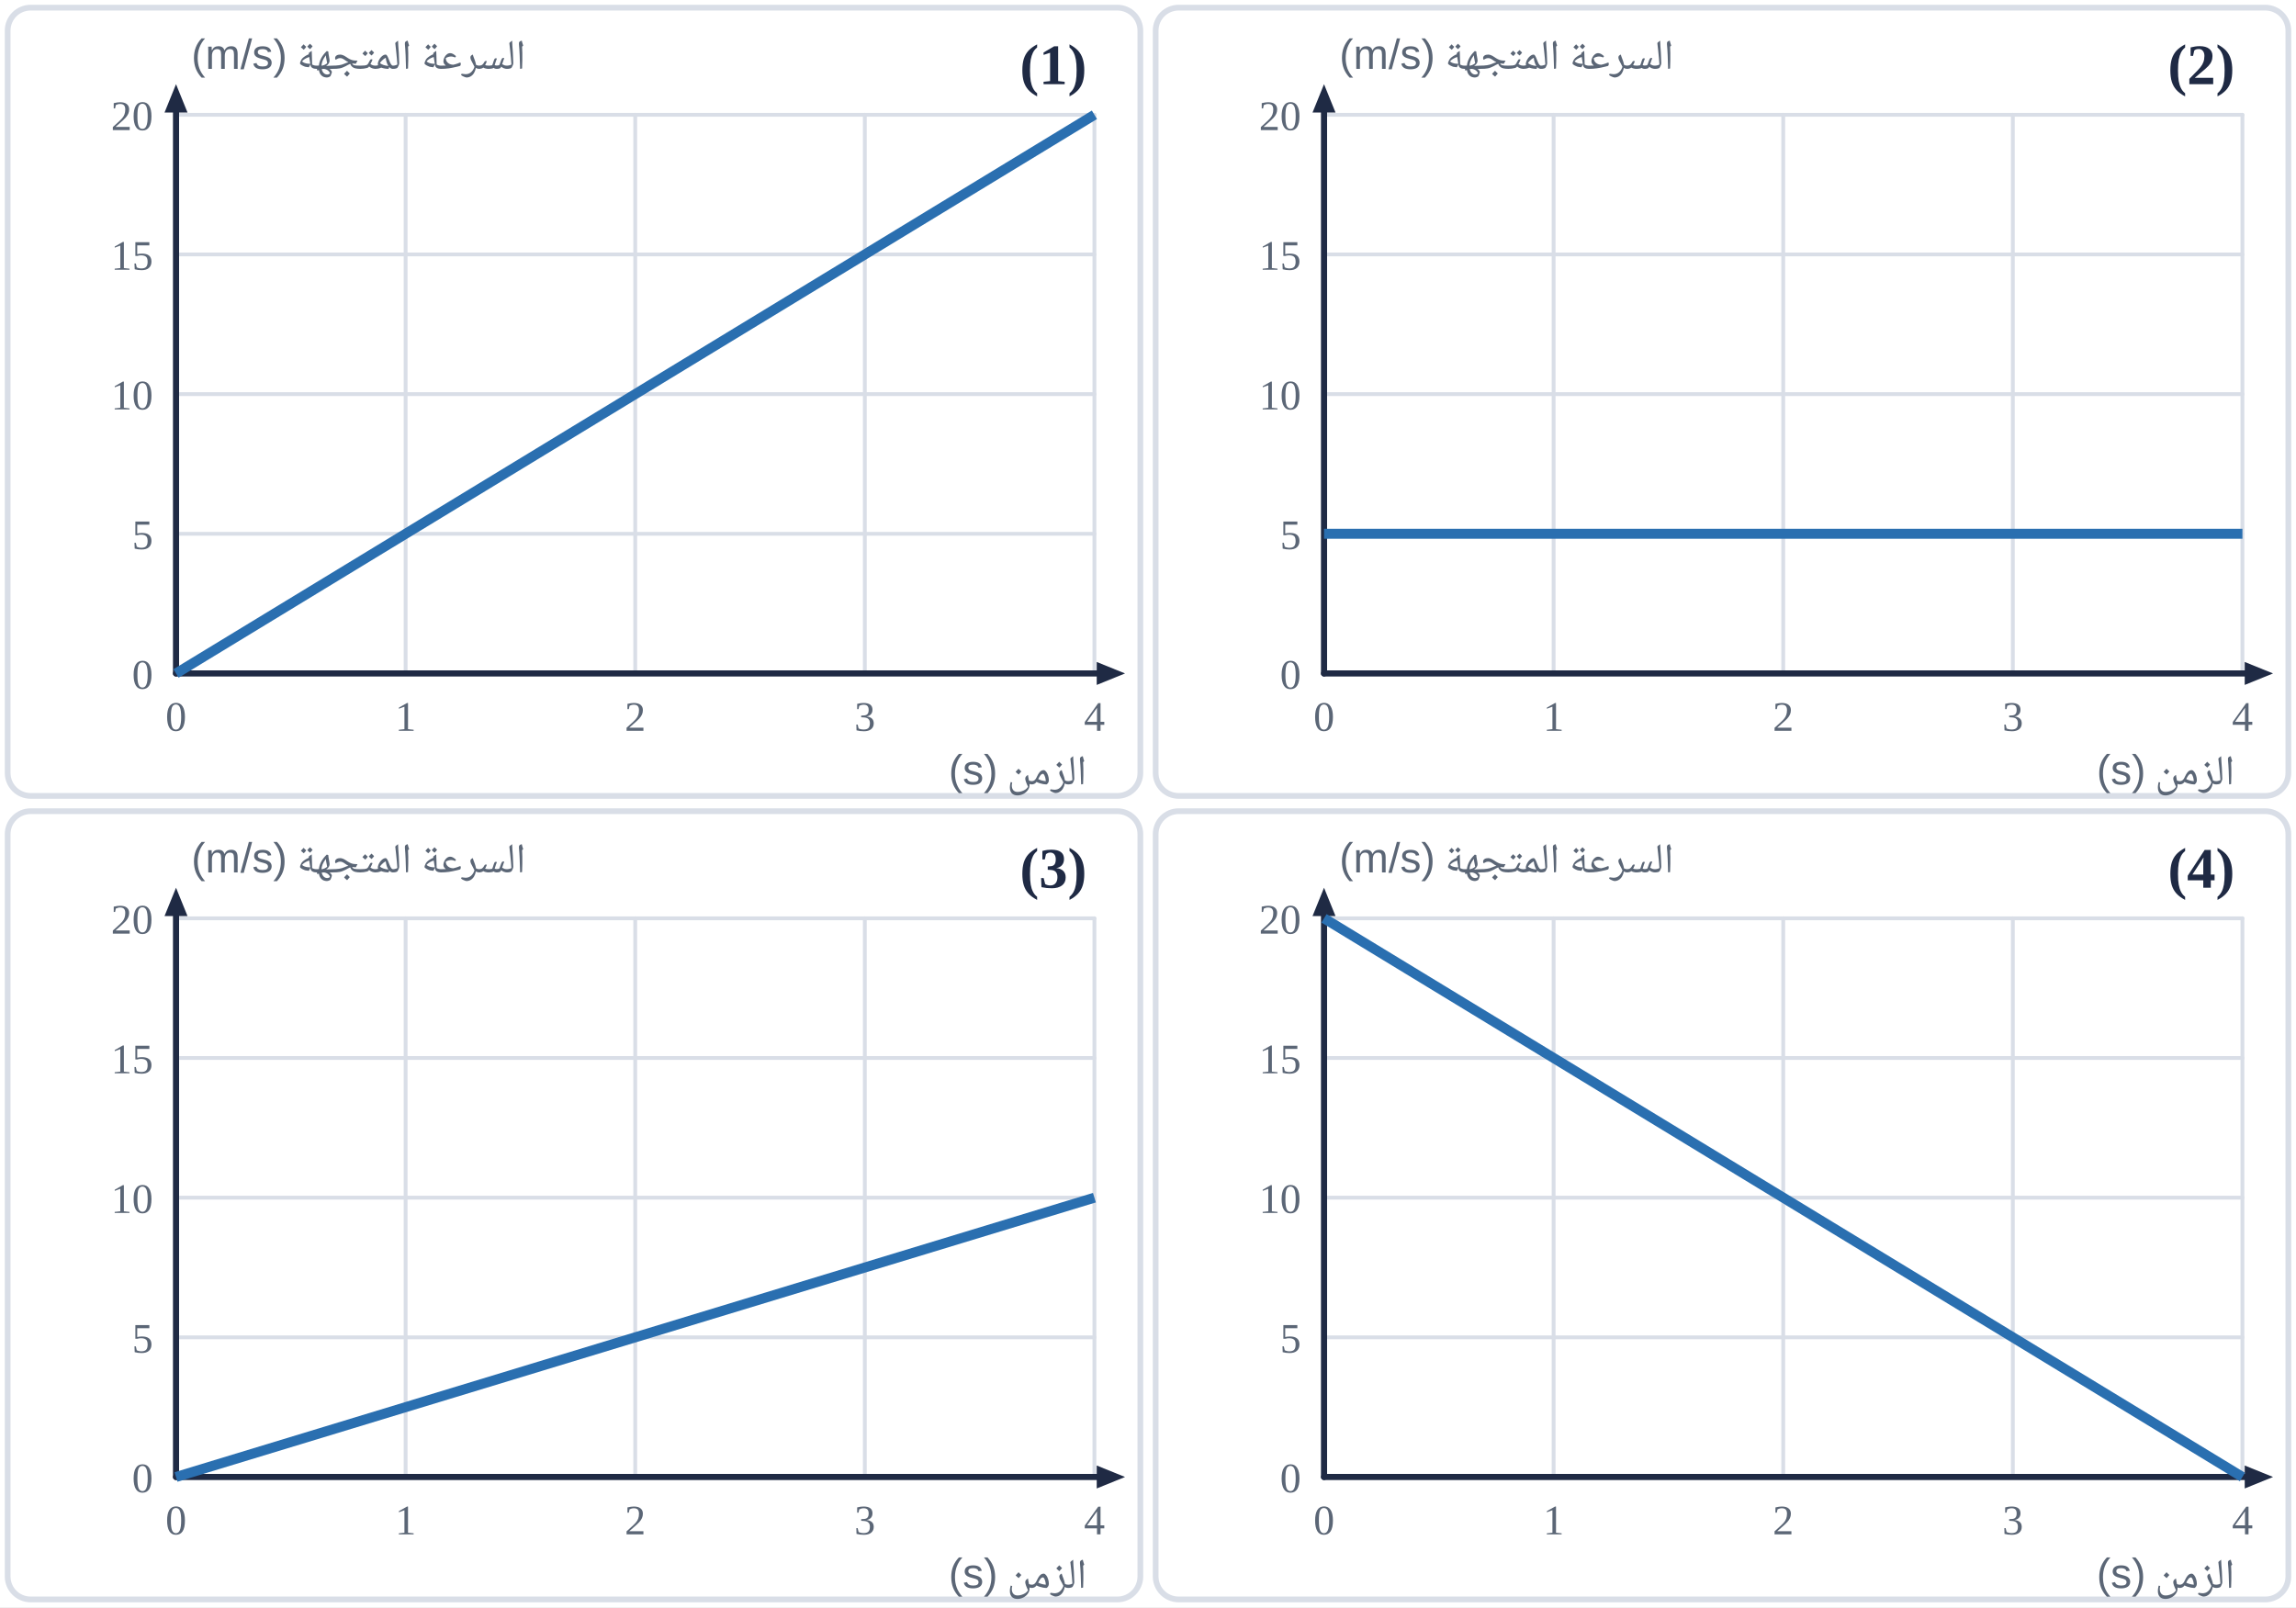
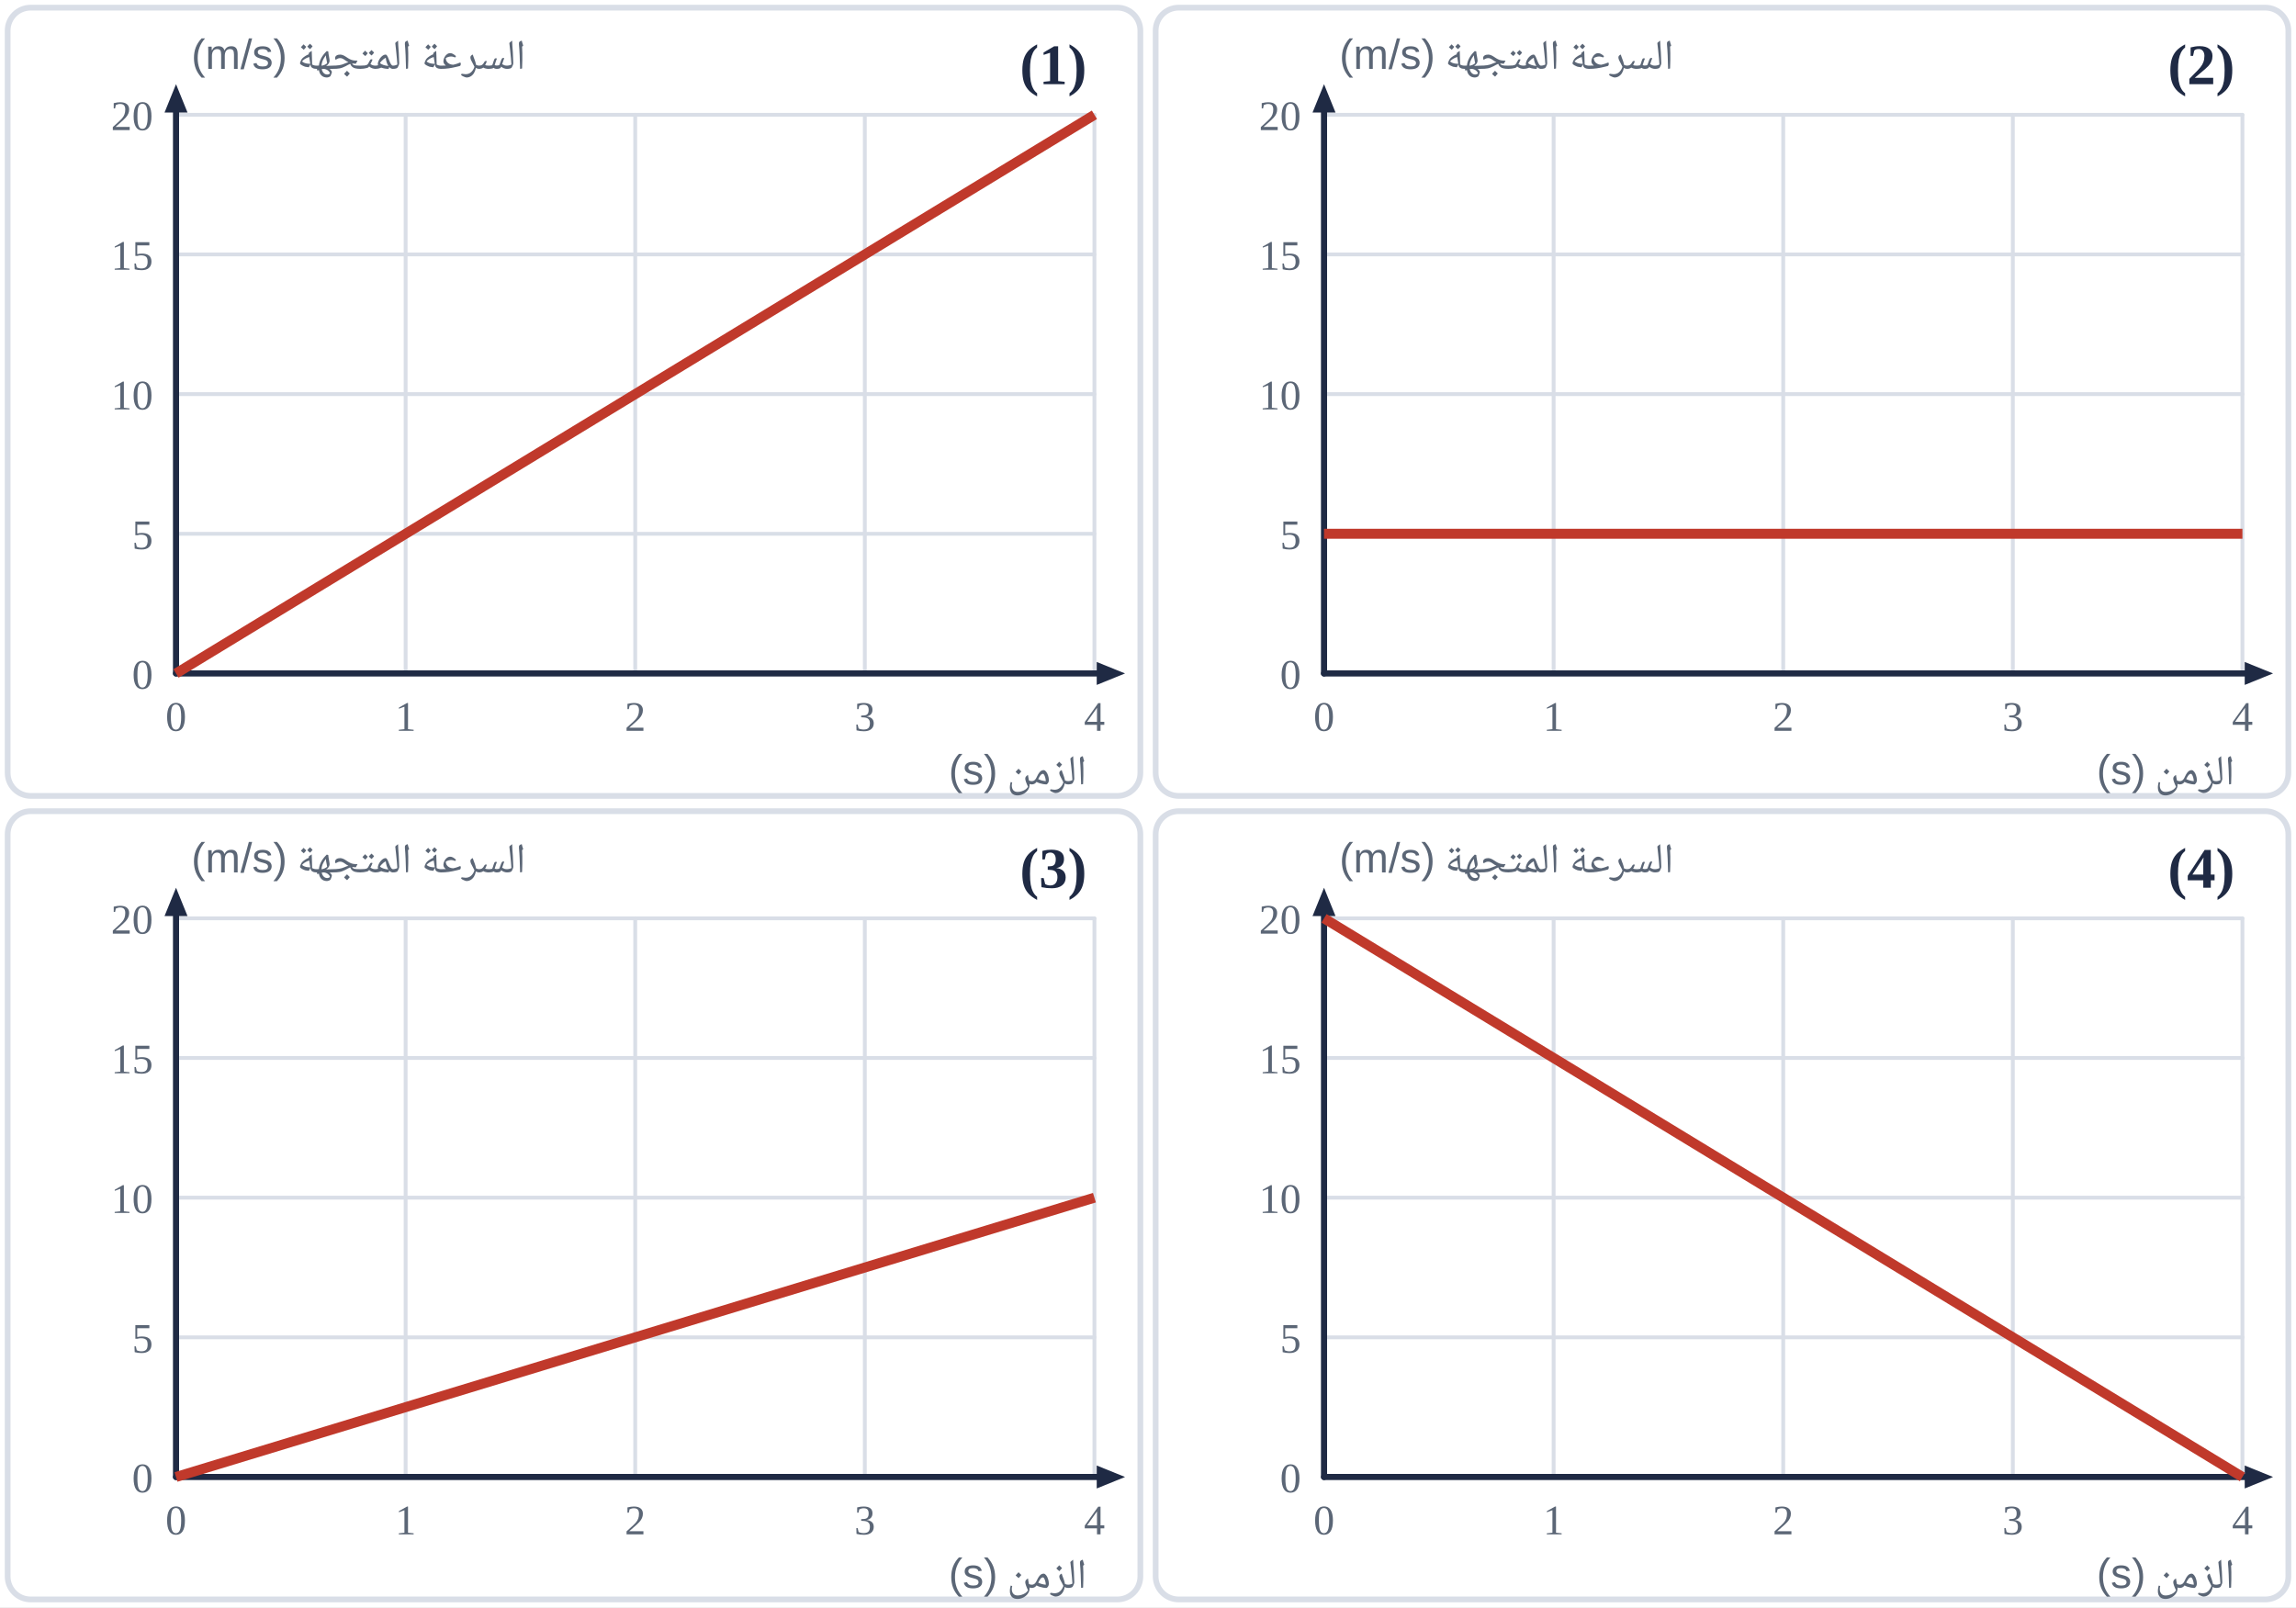
<svg xmlns="http://www.w3.org/2000/svg" viewBox="0 0 600 420" width="600" height="420">
  <rect width="600" height="420" fill="#fff" />
  <rect x="2" y="2" width="296" height="206" fill="#fff" stroke="#d9dee7" stroke-width="1.5" rx="6" />
  <line x1="46.0" y1="30.0" x2="46.0" y2="176.0" stroke="#d9dee7" stroke-width="1" stroke-linecap="round" />
  <line x1="106.0" y1="30.0" x2="106.0" y2="176.0" stroke="#d9dee7" stroke-width="1" stroke-linecap="round" />
  <line x1="166.0" y1="30.0" x2="166.0" y2="176.0" stroke="#d9dee7" stroke-width="1" stroke-linecap="round" />
  <line x1="226.0" y1="30.0" x2="226.0" y2="176.0" stroke="#d9dee7" stroke-width="1" stroke-linecap="round" />
  <line x1="286.0" y1="30.0" x2="286.0" y2="176.0" stroke="#d9dee7" stroke-width="1" stroke-linecap="round" />
  <line x1="46.0" y1="176.0" x2="286.0" y2="176.0" stroke="#d9dee7" stroke-width="1" stroke-linecap="round" />
  <line x1="46.0" y1="139.5" x2="286.0" y2="139.5" stroke="#d9dee7" stroke-width="1" stroke-linecap="round" />
  <line x1="46.0" y1="103.0" x2="286.0" y2="103.0" stroke="#d9dee7" stroke-width="1" stroke-linecap="round" />
  <line x1="46.0" y1="66.5" x2="286.0" y2="66.5" stroke="#d9dee7" stroke-width="1" stroke-linecap="round" />
  <line x1="46.0" y1="30.0" x2="286.0" y2="30.0" stroke="#d9dee7" stroke-width="1" stroke-linecap="round" />
  <line x1="46.0" y1="176.0" x2="289.2" y2="176.0" stroke="#1f2a44" stroke-width="1.6" stroke-linecap="round" />
  <polygon points="294.0,176.0 286.6,179.0 286.6,173.0" fill="#1f2a44" />
  <line x1="46.0" y1="176.0" x2="46.0" y2="26.8" stroke="#1f2a44" stroke-width="1.6" stroke-linecap="round" />
  <polygon points="46.0,22.0 49.0,29.4 43.0,29.4" fill="#1f2a44" />
  <text x="46.0" y="191.0" text-anchor="middle" font-size="11" fill="#5b6676" font-weight="normal" font-family="'Times New Roman',Times,serif">0</text>
  <text x="106.0" y="191.0" text-anchor="middle" font-size="11" fill="#5b6676" font-weight="normal" font-family="'Times New Roman',Times,serif">1</text>
  <text x="166.0" y="191.0" text-anchor="middle" font-size="11" fill="#5b6676" font-weight="normal" font-family="'Times New Roman',Times,serif">2</text>
  <text x="226.0" y="191.0" text-anchor="middle" font-size="11" fill="#5b6676" font-weight="normal" font-family="'Times New Roman',Times,serif">3</text>
  <text x="286.0" y="191.0" text-anchor="middle" font-size="11" fill="#5b6676" font-weight="normal" font-family="'Times New Roman',Times,serif">4</text>
  <text x="40.0" y="180.0" text-anchor="end" font-size="11" fill="#5b6676" font-weight="normal" font-family="'Times New Roman',Times,serif">0</text>
  <text x="40.0" y="143.5" text-anchor="end" font-size="11" fill="#5b6676" font-weight="normal" font-family="'Times New Roman',Times,serif">5</text>
  <text x="40.0" y="107.0" text-anchor="end" font-size="11" fill="#5b6676" font-weight="normal" font-family="'Times New Roman',Times,serif">10</text>
  <text x="40.0" y="70.5" text-anchor="end" font-size="11" fill="#5b6676" font-weight="normal" font-family="'Times New Roman',Times,serif">15</text>
  <text x="40.0" y="34.0" text-anchor="end" font-size="11" fill="#5b6676" font-weight="normal" font-family="'Times New Roman',Times,serif">20</text>
  <text x="284.0" y="205.0" text-anchor="start" font-size="11" fill="#5b6676" font-weight="normal" font-family="'IBM Plex Sans Arabic','Noto Naskh Arabic',Tahoma,Arial,sans-serif" direction="rtl">الزمن (s)</text>
  <text x="50.0" y="18.0" text-anchor="end" font-size="11" fill="#5b6676" font-weight="normal" font-family="'IBM Plex Sans Arabic','Noto Naskh Arabic',Tahoma,Arial,sans-serif" direction="rtl">السرعة المتجهة (m/s)</text>
-   <polyline points="46.0,176.0 286.0,30.0" fill="none" stroke="#2a6fb0" stroke-width="2.6" stroke-linejoin="round" />
+   <polyline points="46.0,176.0 286.0,30.0" fill="none" stroke="#c0392b" stroke-width="2.6" stroke-linejoin="round" />
  <text x="284.0" y="22.0" text-anchor="end" font-size="15" fill="#1f2a44" font-weight="bold" font-family="'Times New Roman',Times,serif">(1)</text>
  <rect x="302" y="2" width="296" height="206" fill="#fff" stroke="#d9dee7" stroke-width="1.5" rx="6" />
  <line x1="346.0" y1="30.0" x2="346.0" y2="176.0" stroke="#d9dee7" stroke-width="1" stroke-linecap="round" />
  <line x1="406.0" y1="30.0" x2="406.0" y2="176.0" stroke="#d9dee7" stroke-width="1" stroke-linecap="round" />
  <line x1="466.0" y1="30.0" x2="466.0" y2="176.0" stroke="#d9dee7" stroke-width="1" stroke-linecap="round" />
  <line x1="526.0" y1="30.0" x2="526.0" y2="176.0" stroke="#d9dee7" stroke-width="1" stroke-linecap="round" />
  <line x1="586.0" y1="30.0" x2="586.0" y2="176.0" stroke="#d9dee7" stroke-width="1" stroke-linecap="round" />
  <line x1="346.0" y1="176.0" x2="586.0" y2="176.0" stroke="#d9dee7" stroke-width="1" stroke-linecap="round" />
  <line x1="346.0" y1="139.5" x2="586.0" y2="139.5" stroke="#d9dee7" stroke-width="1" stroke-linecap="round" />
  <line x1="346.0" y1="103.0" x2="586.0" y2="103.0" stroke="#d9dee7" stroke-width="1" stroke-linecap="round" />
  <line x1="346.0" y1="66.5" x2="586.0" y2="66.5" stroke="#d9dee7" stroke-width="1" stroke-linecap="round" />
  <line x1="346.0" y1="30.0" x2="586.0" y2="30.0" stroke="#d9dee7" stroke-width="1" stroke-linecap="round" />
  <line x1="346.0" y1="176.0" x2="589.2" y2="176.0" stroke="#1f2a44" stroke-width="1.6" stroke-linecap="round" />
  <polygon points="594.0,176.0 586.6,179.0 586.6,173.0" fill="#1f2a44" />
  <line x1="346.0" y1="176.0" x2="346.0" y2="26.8" stroke="#1f2a44" stroke-width="1.6" stroke-linecap="round" />
  <polygon points="346.0,22.0 349.0,29.4 343.0,29.4" fill="#1f2a44" />
  <text x="346.0" y="191.0" text-anchor="middle" font-size="11" fill="#5b6676" font-weight="normal" font-family="'Times New Roman',Times,serif">0</text>
  <text x="406.0" y="191.0" text-anchor="middle" font-size="11" fill="#5b6676" font-weight="normal" font-family="'Times New Roman',Times,serif">1</text>
  <text x="466.0" y="191.0" text-anchor="middle" font-size="11" fill="#5b6676" font-weight="normal" font-family="'Times New Roman',Times,serif">2</text>
  <text x="526.0" y="191.0" text-anchor="middle" font-size="11" fill="#5b6676" font-weight="normal" font-family="'Times New Roman',Times,serif">3</text>
  <text x="586.0" y="191.0" text-anchor="middle" font-size="11" fill="#5b6676" font-weight="normal" font-family="'Times New Roman',Times,serif">4</text>
  <text x="340.0" y="180.0" text-anchor="end" font-size="11" fill="#5b6676" font-weight="normal" font-family="'Times New Roman',Times,serif">0</text>
  <text x="340.0" y="143.5" text-anchor="end" font-size="11" fill="#5b6676" font-weight="normal" font-family="'Times New Roman',Times,serif">5</text>
  <text x="340.0" y="107.0" text-anchor="end" font-size="11" fill="#5b6676" font-weight="normal" font-family="'Times New Roman',Times,serif">10</text>
  <text x="340.0" y="70.5" text-anchor="end" font-size="11" fill="#5b6676" font-weight="normal" font-family="'Times New Roman',Times,serif">15</text>
  <text x="340.0" y="34.0" text-anchor="end" font-size="11" fill="#5b6676" font-weight="normal" font-family="'Times New Roman',Times,serif">20</text>
  <text x="584.0" y="205.0" text-anchor="start" font-size="11" fill="#5b6676" font-weight="normal" font-family="'IBM Plex Sans Arabic','Noto Naskh Arabic',Tahoma,Arial,sans-serif" direction="rtl">الزمن (s)</text>
  <text x="350.0" y="18.0" text-anchor="end" font-size="11" fill="#5b6676" font-weight="normal" font-family="'IBM Plex Sans Arabic','Noto Naskh Arabic',Tahoma,Arial,sans-serif" direction="rtl">السرعة المتجهة (m/s)</text>
-   <polyline points="346.0,139.5 586.0,139.5" fill="none" stroke="#2a6fb0" stroke-width="2.6" stroke-linejoin="round" />
+   <polyline points="346.0,139.5 586.0,139.5" fill="none" stroke="#c0392b" stroke-width="2.6" stroke-linejoin="round" />
  <text x="584.0" y="22.0" text-anchor="end" font-size="15" fill="#1f2a44" font-weight="bold" font-family="'Times New Roman',Times,serif">(2)</text>
  <rect x="2" y="212" width="296" height="206" fill="#fff" stroke="#d9dee7" stroke-width="1.5" rx="6" />
  <line x1="46.0" y1="240.0" x2="46.0" y2="386.0" stroke="#d9dee7" stroke-width="1" stroke-linecap="round" />
  <line x1="106.0" y1="240.0" x2="106.0" y2="386.0" stroke="#d9dee7" stroke-width="1" stroke-linecap="round" />
  <line x1="166.0" y1="240.0" x2="166.0" y2="386.0" stroke="#d9dee7" stroke-width="1" stroke-linecap="round" />
  <line x1="226.0" y1="240.0" x2="226.0" y2="386.0" stroke="#d9dee7" stroke-width="1" stroke-linecap="round" />
  <line x1="286.0" y1="240.0" x2="286.0" y2="386.0" stroke="#d9dee7" stroke-width="1" stroke-linecap="round" />
  <line x1="46.0" y1="386.0" x2="286.0" y2="386.0" stroke="#d9dee7" stroke-width="1" stroke-linecap="round" />
  <line x1="46.0" y1="349.5" x2="286.0" y2="349.5" stroke="#d9dee7" stroke-width="1" stroke-linecap="round" />
  <line x1="46.0" y1="313.0" x2="286.0" y2="313.0" stroke="#d9dee7" stroke-width="1" stroke-linecap="round" />
  <line x1="46.0" y1="276.5" x2="286.0" y2="276.5" stroke="#d9dee7" stroke-width="1" stroke-linecap="round" />
  <line x1="46.0" y1="240.0" x2="286.0" y2="240.0" stroke="#d9dee7" stroke-width="1" stroke-linecap="round" />
  <line x1="46.0" y1="386.0" x2="289.2" y2="386.0" stroke="#1f2a44" stroke-width="1.6" stroke-linecap="round" />
  <polygon points="294.0,386.0 286.6,389.0 286.6,383.0" fill="#1f2a44" />
  <line x1="46.0" y1="386.0" x2="46.0" y2="236.8" stroke="#1f2a44" stroke-width="1.6" stroke-linecap="round" />
  <polygon points="46.0,232.0 49.0,239.4 43.0,239.4" fill="#1f2a44" />
  <text x="46.0" y="401.0" text-anchor="middle" font-size="11" fill="#5b6676" font-weight="normal" font-family="'Times New Roman',Times,serif">0</text>
  <text x="106.0" y="401.0" text-anchor="middle" font-size="11" fill="#5b6676" font-weight="normal" font-family="'Times New Roman',Times,serif">1</text>
  <text x="166.0" y="401.0" text-anchor="middle" font-size="11" fill="#5b6676" font-weight="normal" font-family="'Times New Roman',Times,serif">2</text>
  <text x="226.0" y="401.0" text-anchor="middle" font-size="11" fill="#5b6676" font-weight="normal" font-family="'Times New Roman',Times,serif">3</text>
  <text x="286.0" y="401.0" text-anchor="middle" font-size="11" fill="#5b6676" font-weight="normal" font-family="'Times New Roman',Times,serif">4</text>
  <text x="40.0" y="390.0" text-anchor="end" font-size="11" fill="#5b6676" font-weight="normal" font-family="'Times New Roman',Times,serif">0</text>
  <text x="40.0" y="353.5" text-anchor="end" font-size="11" fill="#5b6676" font-weight="normal" font-family="'Times New Roman',Times,serif">5</text>
  <text x="40.0" y="317.0" text-anchor="end" font-size="11" fill="#5b6676" font-weight="normal" font-family="'Times New Roman',Times,serif">10</text>
  <text x="40.0" y="280.5" text-anchor="end" font-size="11" fill="#5b6676" font-weight="normal" font-family="'Times New Roman',Times,serif">15</text>
  <text x="40.0" y="244.0" text-anchor="end" font-size="11" fill="#5b6676" font-weight="normal" font-family="'Times New Roman',Times,serif">20</text>
  <text x="284.0" y="415.0" text-anchor="start" font-size="11" fill="#5b6676" font-weight="normal" font-family="'IBM Plex Sans Arabic','Noto Naskh Arabic',Tahoma,Arial,sans-serif" direction="rtl">الزمن (s)</text>
  <text x="50.0" y="228.0" text-anchor="end" font-size="11" fill="#5b6676" font-weight="normal" font-family="'IBM Plex Sans Arabic','Noto Naskh Arabic',Tahoma,Arial,sans-serif" direction="rtl">السرعة المتجهة (m/s)</text>
-   <polyline points="46.0,386.0 286.0,313.0" fill="none" stroke="#2a6fb0" stroke-width="2.6" stroke-linejoin="round" />
+   <polyline points="46.0,386.0 286.0,313.0" fill="none" stroke="#c0392b" stroke-width="2.6" stroke-linejoin="round" />
  <text x="284.0" y="232.0" text-anchor="end" font-size="15" fill="#1f2a44" font-weight="bold" font-family="'Times New Roman',Times,serif">(3)</text>
  <rect x="302" y="212" width="296" height="206" fill="#fff" stroke="#d9dee7" stroke-width="1.5" rx="6" />
  <line x1="346.0" y1="240.0" x2="346.0" y2="386.0" stroke="#d9dee7" stroke-width="1" stroke-linecap="round" />
  <line x1="406.0" y1="240.0" x2="406.0" y2="386.0" stroke="#d9dee7" stroke-width="1" stroke-linecap="round" />
  <line x1="466.0" y1="240.0" x2="466.0" y2="386.0" stroke="#d9dee7" stroke-width="1" stroke-linecap="round" />
  <line x1="526.0" y1="240.0" x2="526.0" y2="386.0" stroke="#d9dee7" stroke-width="1" stroke-linecap="round" />
  <line x1="586.0" y1="240.0" x2="586.0" y2="386.0" stroke="#d9dee7" stroke-width="1" stroke-linecap="round" />
  <line x1="346.0" y1="386.0" x2="586.0" y2="386.0" stroke="#d9dee7" stroke-width="1" stroke-linecap="round" />
  <line x1="346.0" y1="349.5" x2="586.0" y2="349.5" stroke="#d9dee7" stroke-width="1" stroke-linecap="round" />
  <line x1="346.0" y1="313.0" x2="586.0" y2="313.0" stroke="#d9dee7" stroke-width="1" stroke-linecap="round" />
  <line x1="346.0" y1="276.5" x2="586.0" y2="276.5" stroke="#d9dee7" stroke-width="1" stroke-linecap="round" />
  <line x1="346.0" y1="240.0" x2="586.0" y2="240.0" stroke="#d9dee7" stroke-width="1" stroke-linecap="round" />
  <line x1="346.0" y1="386.0" x2="589.2" y2="386.0" stroke="#1f2a44" stroke-width="1.6" stroke-linecap="round" />
  <polygon points="594.0,386.0 586.6,389.0 586.6,383.0" fill="#1f2a44" />
  <line x1="346.0" y1="386.0" x2="346.0" y2="236.8" stroke="#1f2a44" stroke-width="1.6" stroke-linecap="round" />
  <polygon points="346.0,232.0 349.0,239.4 343.0,239.4" fill="#1f2a44" />
  <text x="346.0" y="401.0" text-anchor="middle" font-size="11" fill="#5b6676" font-weight="normal" font-family="'Times New Roman',Times,serif">0</text>
  <text x="406.0" y="401.0" text-anchor="middle" font-size="11" fill="#5b6676" font-weight="normal" font-family="'Times New Roman',Times,serif">1</text>
  <text x="466.0" y="401.0" text-anchor="middle" font-size="11" fill="#5b6676" font-weight="normal" font-family="'Times New Roman',Times,serif">2</text>
  <text x="526.0" y="401.0" text-anchor="middle" font-size="11" fill="#5b6676" font-weight="normal" font-family="'Times New Roman',Times,serif">3</text>
  <text x="586.0" y="401.0" text-anchor="middle" font-size="11" fill="#5b6676" font-weight="normal" font-family="'Times New Roman',Times,serif">4</text>
  <text x="340.0" y="390.0" text-anchor="end" font-size="11" fill="#5b6676" font-weight="normal" font-family="'Times New Roman',Times,serif">0</text>
  <text x="340.0" y="353.5" text-anchor="end" font-size="11" fill="#5b6676" font-weight="normal" font-family="'Times New Roman',Times,serif">5</text>
  <text x="340.0" y="317.0" text-anchor="end" font-size="11" fill="#5b6676" font-weight="normal" font-family="'Times New Roman',Times,serif">10</text>
  <text x="340.0" y="280.5" text-anchor="end" font-size="11" fill="#5b6676" font-weight="normal" font-family="'Times New Roman',Times,serif">15</text>
  <text x="340.0" y="244.0" text-anchor="end" font-size="11" fill="#5b6676" font-weight="normal" font-family="'Times New Roman',Times,serif">20</text>
  <text x="584.0" y="415.0" text-anchor="start" font-size="11" fill="#5b6676" font-weight="normal" font-family="'IBM Plex Sans Arabic','Noto Naskh Arabic',Tahoma,Arial,sans-serif" direction="rtl">الزمن (s)</text>
  <text x="350.0" y="228.0" text-anchor="end" font-size="11" fill="#5b6676" font-weight="normal" font-family="'IBM Plex Sans Arabic','Noto Naskh Arabic',Tahoma,Arial,sans-serif" direction="rtl">السرعة المتجهة (m/s)</text>
-   <polyline points="346.0,240.0 586.0,386.0" fill="none" stroke="#2a6fb0" stroke-width="2.6" stroke-linejoin="round" />
+   <polyline points="346.0,240.0 586.0,386.0" fill="none" stroke="#c0392b" stroke-width="2.6" stroke-linejoin="round" />
  <text x="584.0" y="232.0" text-anchor="end" font-size="15" fill="#1f2a44" font-weight="bold" font-family="'Times New Roman',Times,serif">(4)</text>
</svg>
